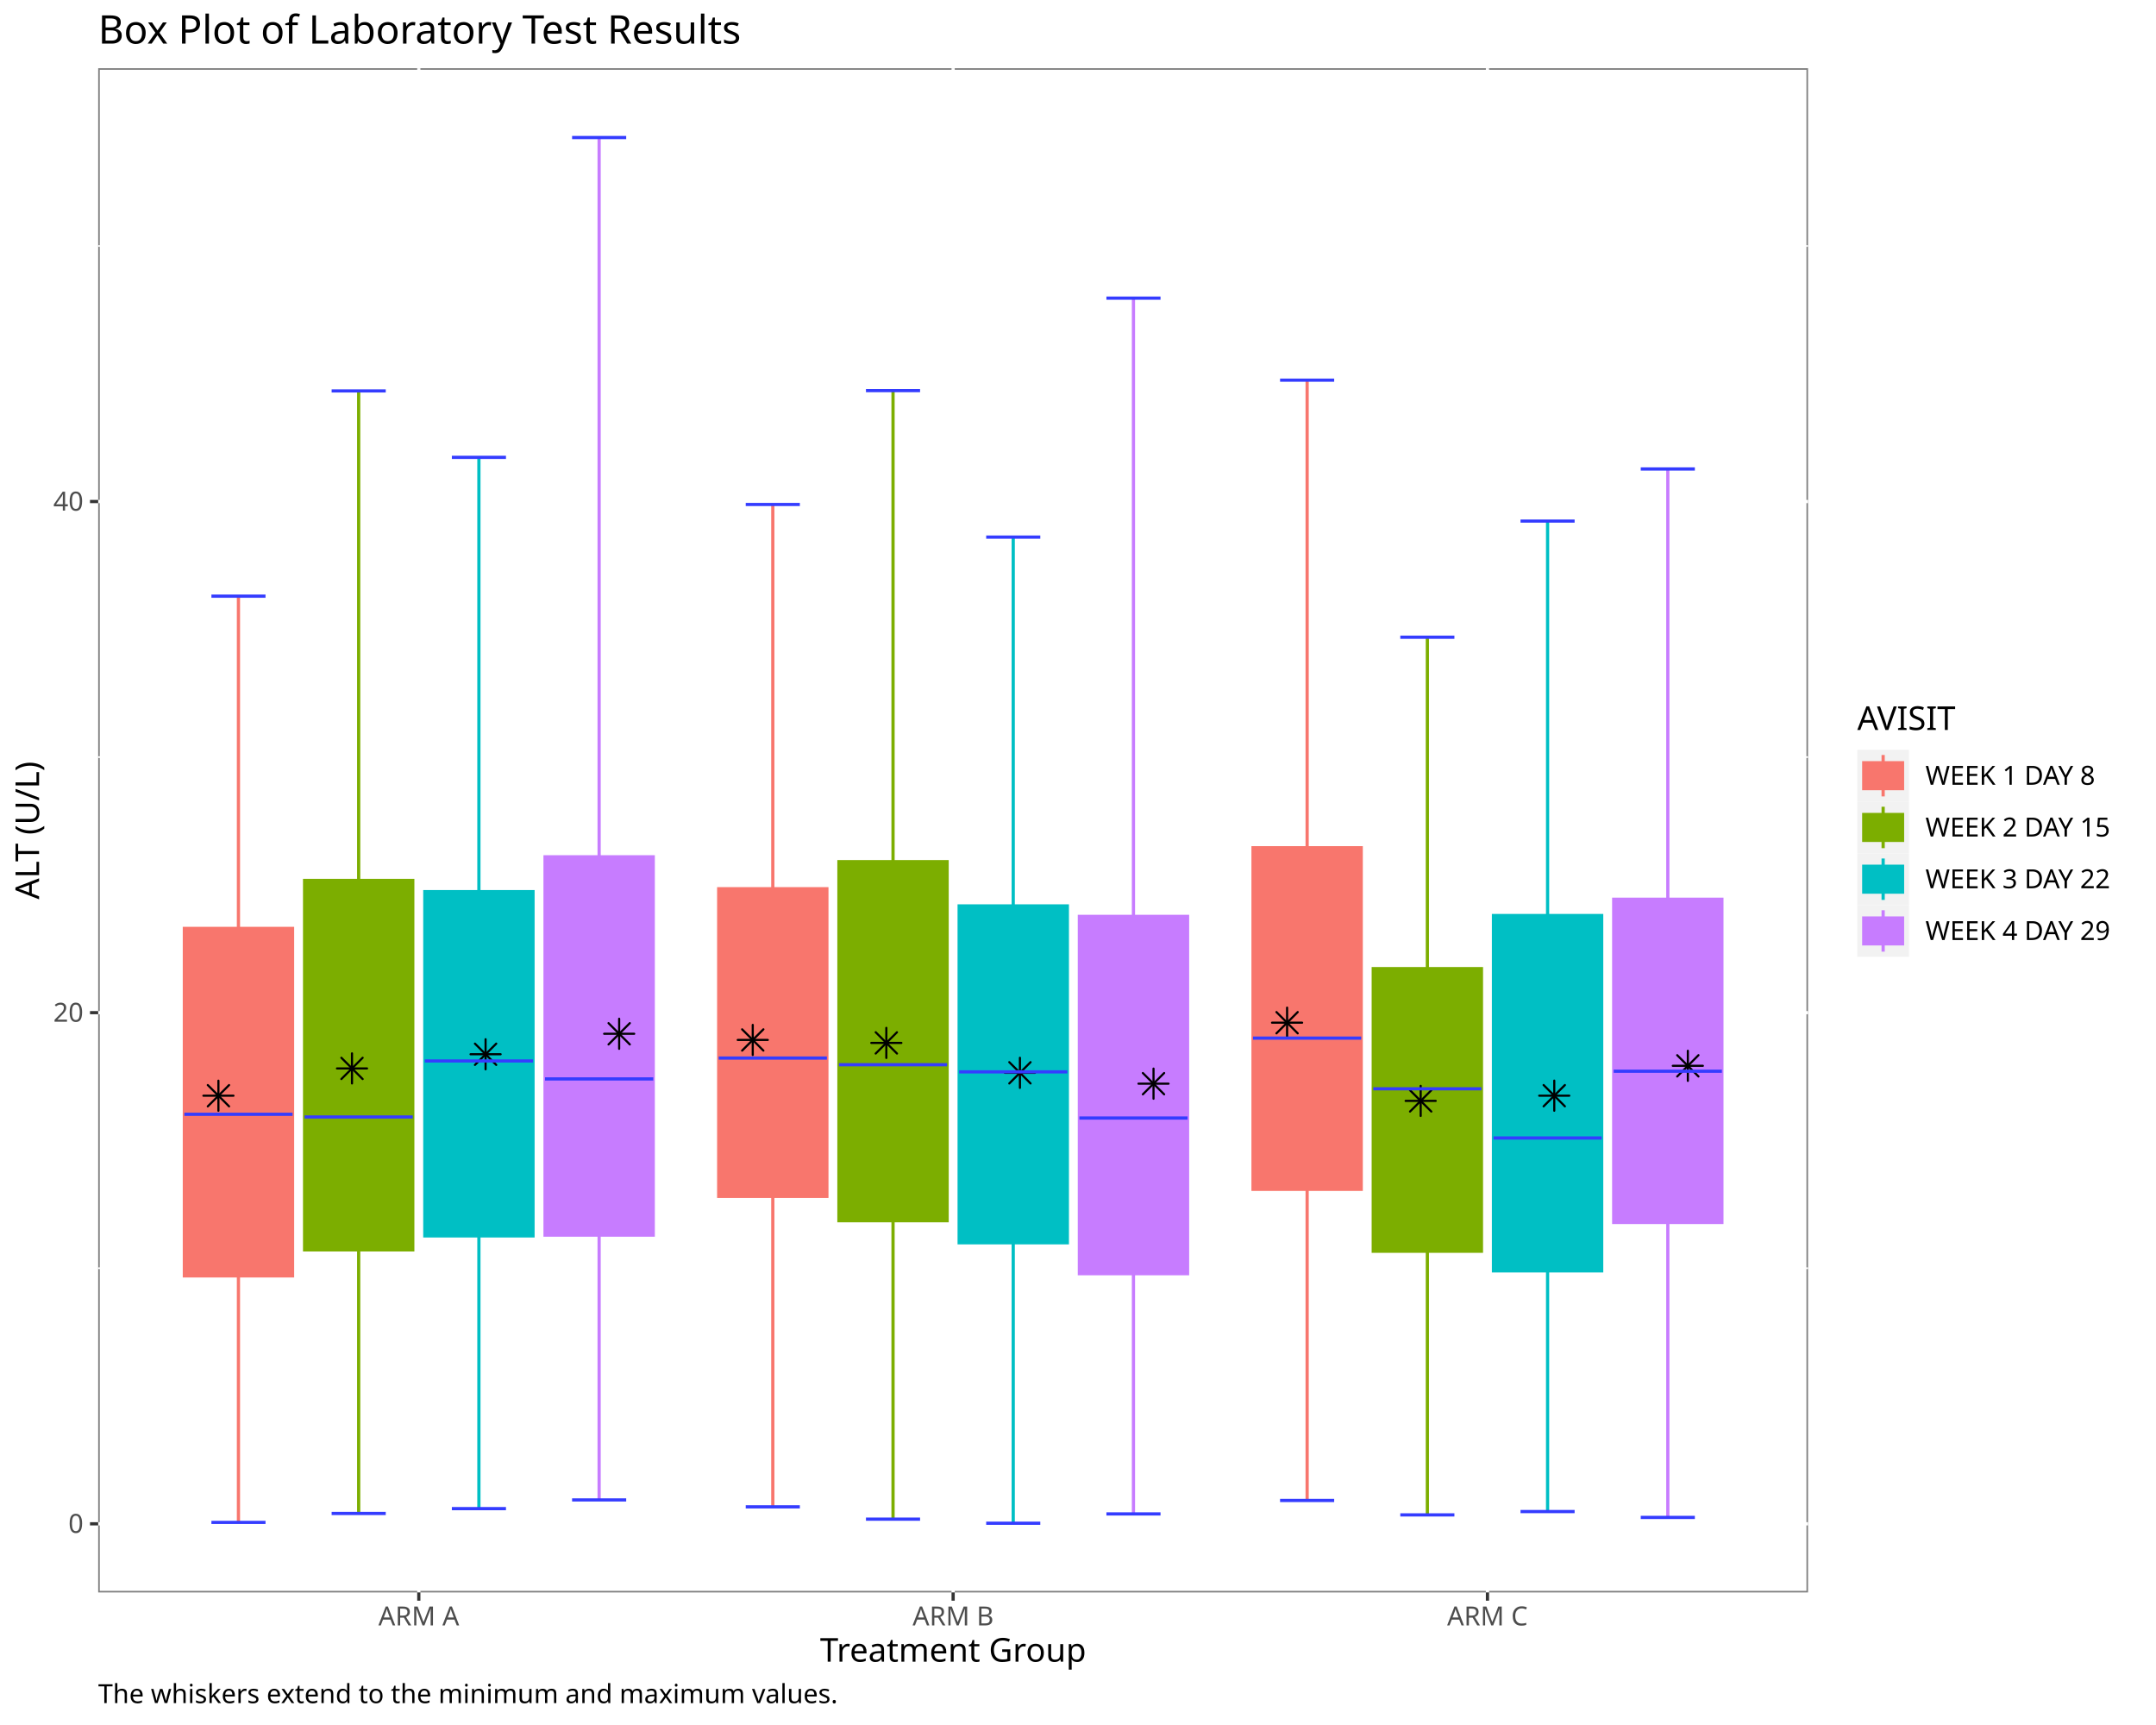
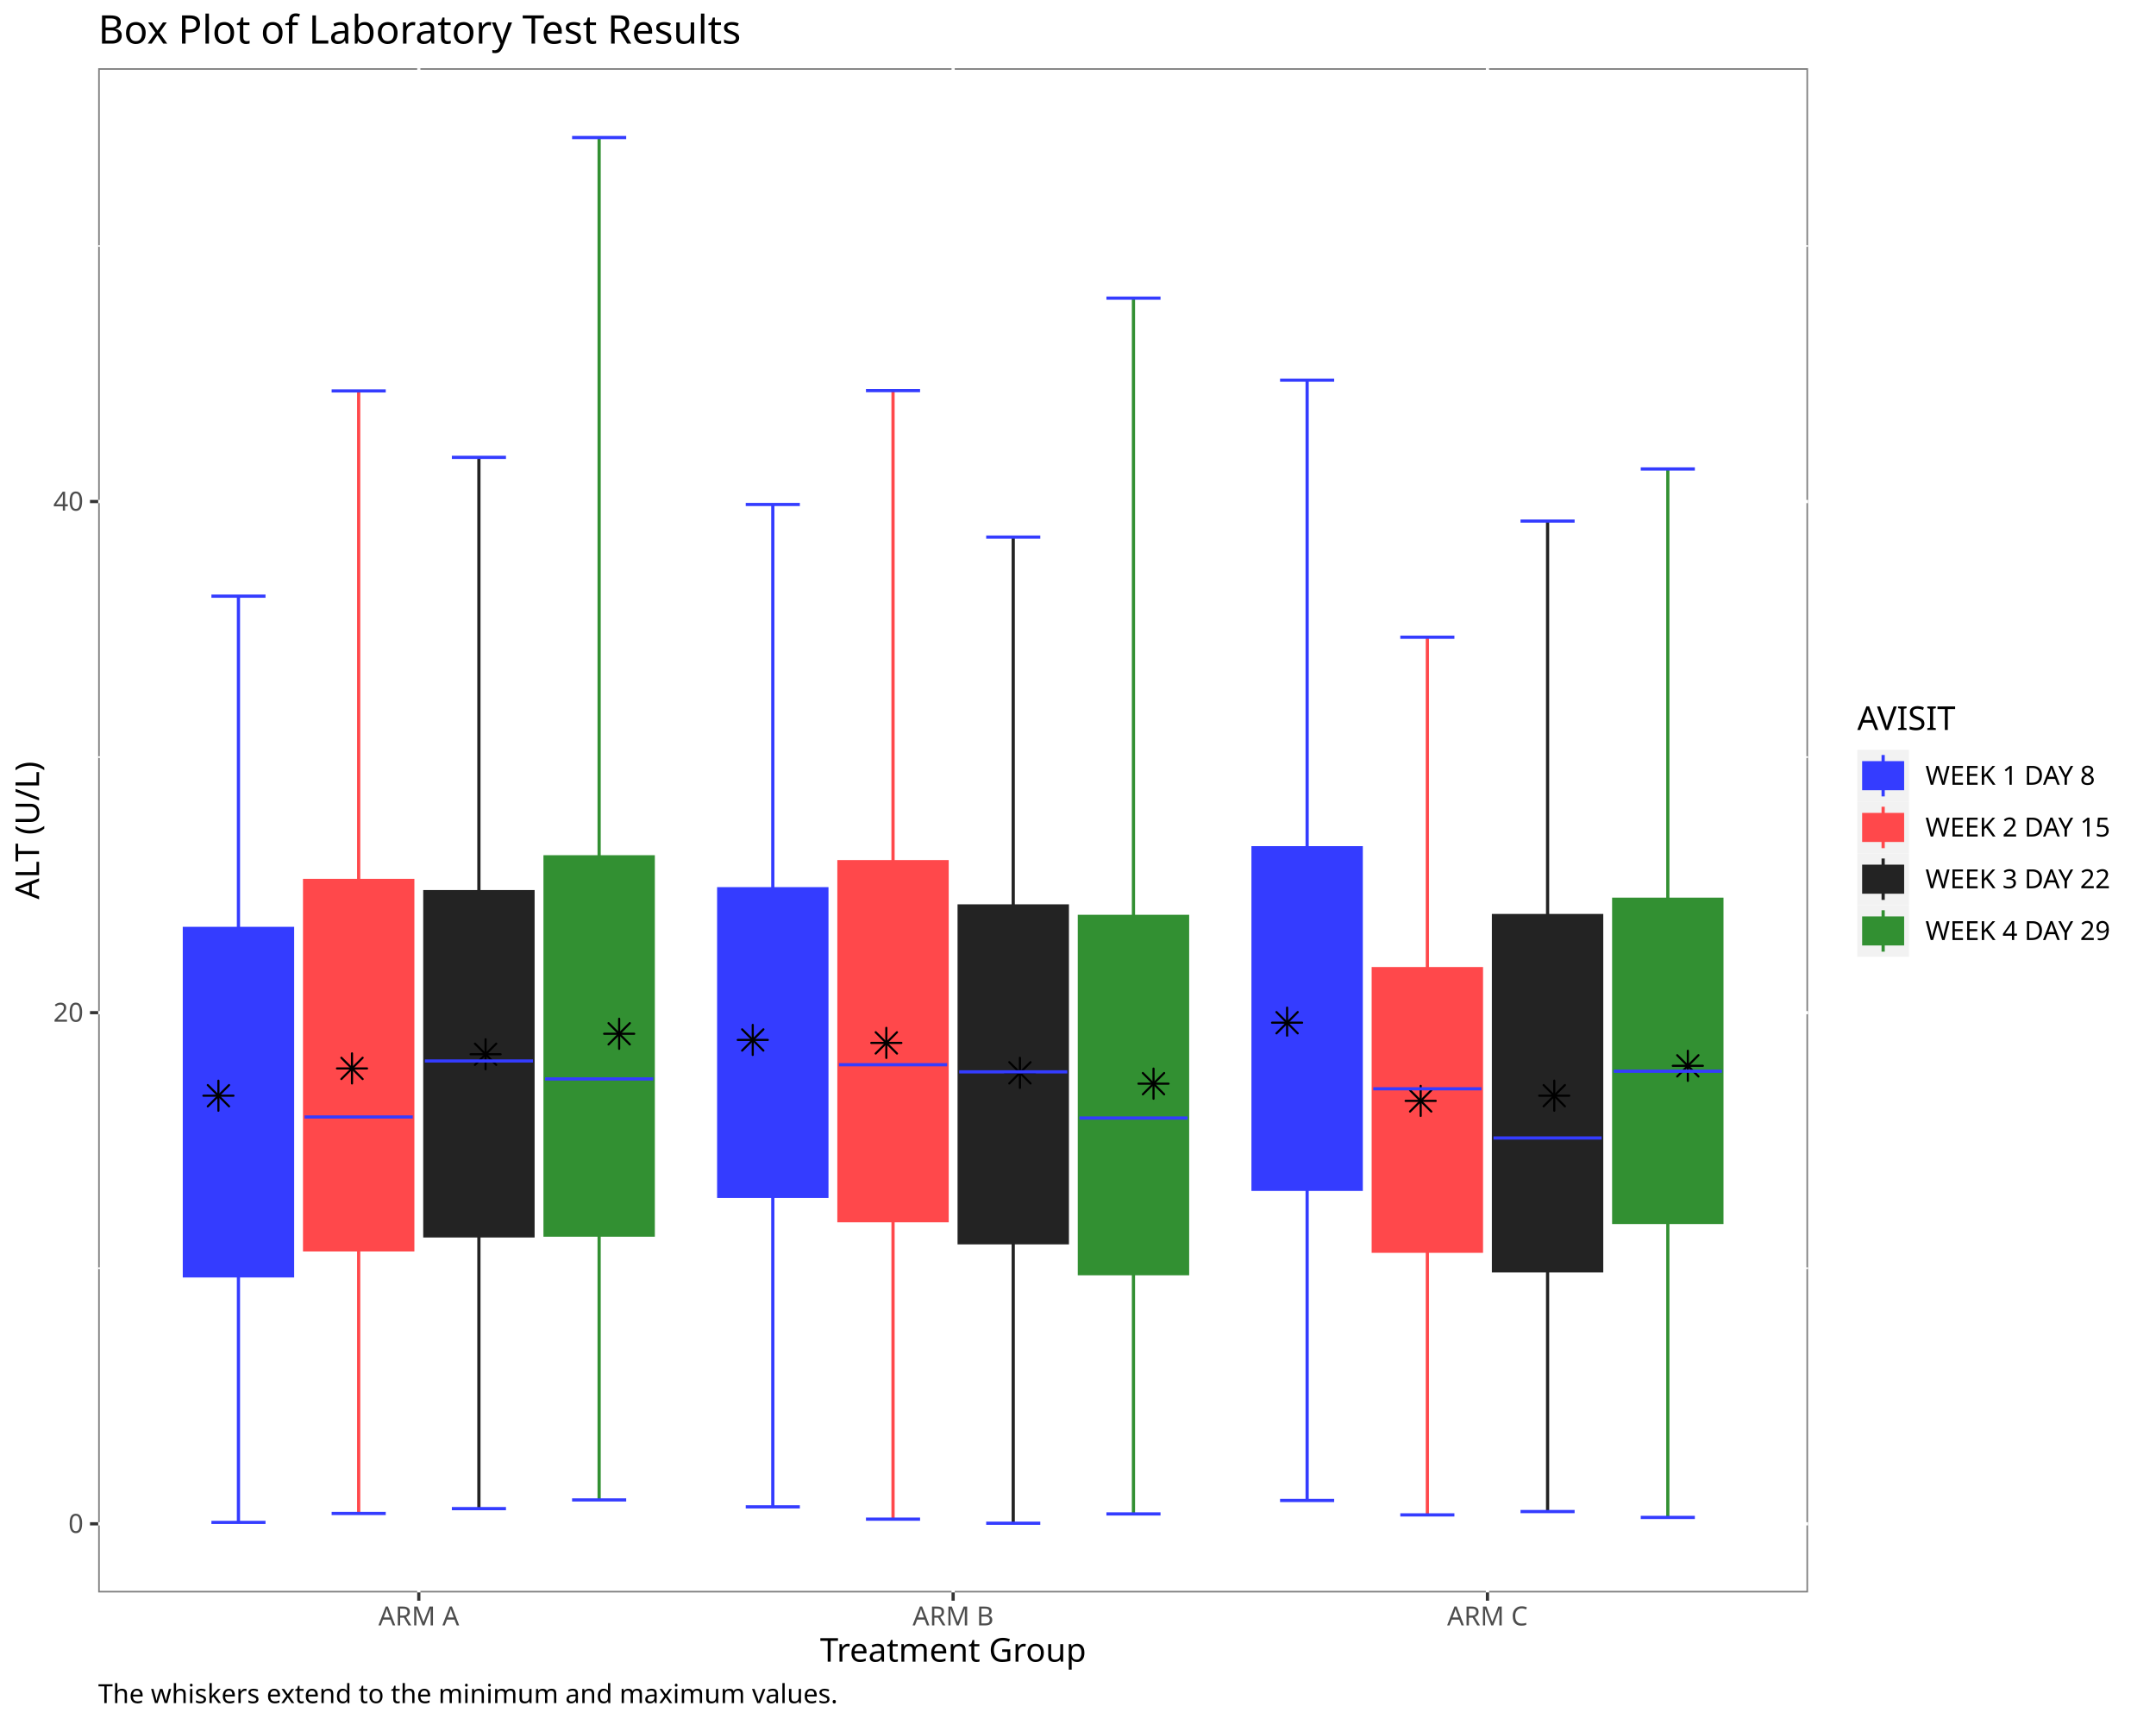
<svg xmlns="http://www.w3.org/2000/svg" class="svglite" data-engine-version="2.0" width="720.00pt" height="576.00pt" viewBox="0 0 720.00 576.00">
  <defs>
    <style type="text/css">
    .svglite line, .svglite polyline, .svglite polygon, .svglite path, .svglite rect, .svglite circle {
      fill: none;
      stroke: #000000;
      stroke-linecap: round;
      stroke-linejoin: round;
      stroke-miterlimit: 10.00;
    }
  </style>
  </defs>
  <rect width="100%" height="100%" style="stroke: none; fill: #FFFFFF;" />
  <defs>
    <clipPath id="cpMC4wMHw3MjAuMDB8MC4wMHw1NzYuMDA=">
      <rect x="0.00" y="0.00" width="720.00" height="576.00" />
    </clipPath>
  </defs>
  <g clip-path="url(#cpMC4wMHw3MjAuMDB8MC4wMHw1NzYuMDA=)">
    <rect x="0.00" y="0.00" width="720.00" height="576.00" style="stroke-width: 1.07; stroke: #FFFFFF; fill: #FFFFFF;" />
  </g>
  <defs>
    <clipPath id="cpMzIuNzl8NjAzLjgxfDIyLjc4fDUzMS43NQ==">
      <rect x="32.79" y="22.78" width="571.01" height="508.97" />
    </clipPath>
  </defs>
  <g clip-path="url(#cpMzIuNzl8NjAzLjgxfDIyLjc4fDUzMS43NQ==)">
    <rect x="32.79" y="22.78" width="571.01" height="508.97" style="stroke-width: 1.07; stroke: #7F7F7F; fill: #FFFFFF;" />
    <polyline points="32.79,423.48 603.81,423.48 " style="stroke-width: 0.53; stroke: #FFFFFF; stroke-linecap: butt;" />
    <polyline points="32.79,252.81 603.81,252.81 " style="stroke-width: 0.53; stroke: #FFFFFF; stroke-linecap: butt;" />
    <polyline points="32.79,82.13 603.81,82.13 " style="stroke-width: 0.53; stroke: #FFFFFF; stroke-linecap: butt;" />
    <polyline points="32.79,508.82 603.81,508.82 " style="stroke-width: 1.07; stroke: #FFFFFF; stroke-linecap: butt;" />
    <polyline points="32.79,338.14 603.81,338.14 " style="stroke-width: 1.07; stroke: #FFFFFF; stroke-linecap: butt;" />
    <polyline points="32.79,167.47 603.81,167.47 " style="stroke-width: 1.07; stroke: #FFFFFF; stroke-linecap: butt;" />
    <polyline points="139.86,531.75 139.86,22.78 " style="stroke-width: 1.07; stroke: #FFFFFF; stroke-linecap: butt;" />
    <polyline points="318.30,531.75 318.30,22.78 " style="stroke-width: 1.07; stroke: #FFFFFF; stroke-linecap: butt;" />
    <polyline points="496.74,531.75 496.74,22.78 " style="stroke-width: 1.07; stroke: #FFFFFF; stroke-linecap: butt;" />
-     <line x1="79.63" y1="310.01" x2="79.63" y2="199.07" style="stroke-width: 1.07; stroke: #F8766D; stroke-linecap: butt;" />
-     <line x1="79.63" y1="426.03" x2="79.63" y2="508.35" style="stroke-width: 1.07; stroke: #F8766D; stroke-linecap: butt;" />
-     <polygon points="61.57,310.01 61.57,426.03 97.70,426.03 97.70,310.01 61.57,310.01 " style="stroke-width: 1.07; stroke: #F8766D; stroke-linecap: butt; stroke-linejoin: miter; fill: #F8766D;" />
-     <line x1="61.57" y1="372.08" x2="97.70" y2="372.08" style="stroke-width: 2.13; stroke: #F8766D; stroke-linecap: butt; stroke-linejoin: miter;" />
-     <line x1="258.08" y1="296.76" x2="258.08" y2="168.45" style="stroke-width: 1.07; stroke: #F8766D; stroke-linecap: butt;" />
-     <line x1="258.08" y1="399.48" x2="258.08" y2="503.16" style="stroke-width: 1.07; stroke: #F8766D; stroke-linecap: butt;" />
-     <polygon points="240.01,296.76 240.01,399.48 276.14,399.48 276.14,296.76 240.01,296.76 " style="stroke-width: 1.07; stroke: #F8766D; stroke-linecap: butt; stroke-linejoin: miter; fill: #F8766D;" />
-     <line x1="240.01" y1="353.30" x2="276.14" y2="353.30" style="stroke-width: 2.13; stroke: #F8766D; stroke-linecap: butt; stroke-linejoin: miter;" />
-     <line x1="436.52" y1="283.07" x2="436.52" y2="126.94" style="stroke-width: 1.07; stroke: #F8766D; stroke-linecap: butt;" />
-     <line x1="436.52" y1="397.13" x2="436.52" y2="501.03" style="stroke-width: 1.07; stroke: #F8766D; stroke-linecap: butt;" />
-     <polygon points="418.45,283.07 418.45,397.13 454.58,397.13 454.58,283.07 418.45,283.07 " style="stroke-width: 1.07; stroke: #F8766D; stroke-linecap: butt; stroke-linejoin: miter; fill: #F8766D;" />
-     <line x1="418.45" y1="346.64" x2="454.58" y2="346.64" style="stroke-width: 2.13; stroke: #F8766D; stroke-linecap: butt; stroke-linejoin: miter;" />
-     <line x1="119.78" y1="293.99" x2="119.78" y2="130.53" style="stroke-width: 1.07; stroke: #7CAE00; stroke-linecap: butt;" />
-     <line x1="119.78" y1="417.35" x2="119.78" y2="505.36" style="stroke-width: 1.07; stroke: #7CAE00; stroke-linecap: butt;" />
-     <polygon points="101.72,293.99 101.72,417.35 137.85,417.35 137.85,293.99 101.72,293.99 " style="stroke-width: 1.07; stroke: #7CAE00; stroke-linecap: butt; stroke-linejoin: miter; fill: #7CAE00;" />
-     <line x1="101.72" y1="372.97" x2="137.85" y2="372.97" style="stroke-width: 2.13; stroke: #7CAE00; stroke-linecap: butt; stroke-linejoin: miter;" />
-     <line x1="298.23" y1="287.72" x2="298.23" y2="130.42" style="stroke-width: 1.07; stroke: #7CAE00; stroke-linecap: butt;" />
-     <line x1="298.23" y1="407.61" x2="298.23" y2="507.26" style="stroke-width: 1.07; stroke: #7CAE00; stroke-linecap: butt;" />
-     <polygon points="280.16,287.72 280.16,407.61 316.29,407.61 316.29,287.72 280.16,287.72 " style="stroke-width: 1.07; stroke: #7CAE00; stroke-linecap: butt; stroke-linejoin: miter; fill: #7CAE00;" />
-     <line x1="280.16" y1="355.52" x2="316.29" y2="355.52" style="stroke-width: 2.13; stroke: #7CAE00; stroke-linecap: butt; stroke-linejoin: miter;" />
-     <line x1="476.67" y1="323.44" x2="476.67" y2="212.77" style="stroke-width: 1.07; stroke: #7CAE00; stroke-linecap: butt;" />
-     <line x1="476.67" y1="417.80" x2="476.67" y2="505.85" style="stroke-width: 1.07; stroke: #7CAE00; stroke-linecap: butt;" />
-     <polygon points="458.60,323.44 458.60,417.80 494.73,417.80 494.73,323.44 458.60,323.44 " style="stroke-width: 1.07; stroke: #7CAE00; stroke-linecap: butt; stroke-linejoin: miter; fill: #7CAE00;" />
-     <line x1="458.60" y1="363.56" x2="494.73" y2="363.56" style="stroke-width: 2.13; stroke: #7CAE00; stroke-linecap: butt; stroke-linejoin: miter;" />
-     <line x1="159.93" y1="297.73" x2="159.93" y2="152.71" style="stroke-width: 1.07; stroke: #00BFC4; stroke-linecap: butt;" />
-     <line x1="159.93" y1="412.68" x2="159.93" y2="503.75" style="stroke-width: 1.07; stroke: #00BFC4; stroke-linecap: butt;" />
-     <polygon points="141.87,297.73 141.87,412.68 178.00,412.68 178.00,297.73 141.87,297.73 " style="stroke-width: 1.07; stroke: #00BFC4; stroke-linecap: butt; stroke-linejoin: miter; fill: #00BFC4;" />
-     <line x1="141.87" y1="354.27" x2="178.00" y2="354.27" style="stroke-width: 2.13; stroke: #00BFC4; stroke-linecap: butt; stroke-linejoin: miter;" />
-     <line x1="338.37" y1="302.50" x2="338.37" y2="179.35" style="stroke-width: 1.07; stroke: #00BFC4; stroke-linecap: butt;" />
-     <line x1="338.37" y1="414.98" x2="338.37" y2="508.62" style="stroke-width: 1.07; stroke: #00BFC4; stroke-linecap: butt;" />
-     <polygon points="320.31,302.50 320.31,414.98 356.44,414.98 356.44,302.50 320.31,302.50 " style="stroke-width: 1.07; stroke: #00BFC4; stroke-linecap: butt; stroke-linejoin: miter; fill: #00BFC4;" />
-     <line x1="320.31" y1="357.91" x2="356.44" y2="357.91" style="stroke-width: 2.13; stroke: #00BFC4; stroke-linecap: butt; stroke-linejoin: miter;" />
-     <line x1="516.82" y1="305.71" x2="516.82" y2="174.00" style="stroke-width: 1.07; stroke: #00BFC4; stroke-linecap: butt;" />
-     <line x1="516.82" y1="424.36" x2="516.82" y2="504.73" style="stroke-width: 1.07; stroke: #00BFC4; stroke-linecap: butt;" />
-     <polygon points="498.75,305.71 498.75,424.36 534.88,424.36 534.88,305.71 498.75,305.71 " style="stroke-width: 1.07; stroke: #00BFC4; stroke-linecap: butt; stroke-linejoin: miter; fill: #00BFC4;" />
-     <line x1="498.75" y1="379.99" x2="534.88" y2="379.99" style="stroke-width: 2.13; stroke: #00BFC4; stroke-linecap: butt; stroke-linejoin: miter;" />
-     <line x1="200.08" y1="286.10" x2="200.08" y2="45.92" style="stroke-width: 1.07; stroke: #C77CFF; stroke-linecap: butt;" />
-     <line x1="200.08" y1="412.42" x2="200.08" y2="500.84" style="stroke-width: 1.07; stroke: #C77CFF; stroke-linecap: butt;" />
-     <polygon points="182.02,286.10 182.02,412.42 218.15,412.42 218.15,286.10 182.02,286.10 " style="stroke-width: 1.07; stroke: #C77CFF; stroke-linecap: butt; stroke-linejoin: miter; fill: #C77CFF;" />
-     <line x1="182.02" y1="360.27" x2="218.15" y2="360.27" style="stroke-width: 2.13; stroke: #C77CFF; stroke-linecap: butt; stroke-linejoin: miter;" />
-     <line x1="378.52" y1="305.99" x2="378.52" y2="99.55" style="stroke-width: 1.07; stroke: #C77CFF; stroke-linecap: butt;" />
-     <line x1="378.52" y1="425.30" x2="378.52" y2="505.52" style="stroke-width: 1.07; stroke: #C77CFF; stroke-linecap: butt;" />
-     <polygon points="360.46,305.99 360.46,425.30 396.59,425.30 396.59,305.99 360.46,305.99 " style="stroke-width: 1.07; stroke: #C77CFF; stroke-linecap: butt; stroke-linejoin: miter; fill: #C77CFF;" />
-     <line x1="360.46" y1="373.33" x2="396.59" y2="373.33" style="stroke-width: 2.13; stroke: #C77CFF; stroke-linecap: butt; stroke-linejoin: miter;" />
-     <line x1="556.97" y1="300.27" x2="556.97" y2="156.60" style="stroke-width: 1.07; stroke: #C77CFF; stroke-linecap: butt;" />
-     <line x1="556.97" y1="408.19" x2="556.97" y2="506.69" style="stroke-width: 1.07; stroke: #C77CFF; stroke-linecap: butt;" />
-     <polygon points="538.90,300.27 538.90,408.19 575.03,408.19 575.03,300.27 538.90,300.27 " style="stroke-width: 1.07; stroke: #C77CFF; stroke-linecap: butt; stroke-linejoin: miter; fill: #C77CFF;" />
-     <line x1="538.90" y1="357.69" x2="575.03" y2="357.69" style="stroke-width: 2.13; stroke: #C77CFF; stroke-linecap: butt; stroke-linejoin: miter;" />
+     <line x1="79.63" y1="310.01" x2="79.63" y2="199.07" style="stroke-width: 1.07; stroke: #343CFF; stroke-linecap: butt;" />
+     <line x1="79.63" y1="426.03" x2="79.63" y2="508.35" style="stroke-width: 1.07; stroke: #343CFF; stroke-linecap: butt;" />
+     <polygon points="61.57,310.01 61.57,426.03 97.70,426.03 97.70,310.01 61.57,310.01 " style="stroke-width: 1.07; stroke: #343CFF; stroke-linecap: butt; stroke-linejoin: miter; fill: #343CFF;" />
+     <line x1="61.57" y1="372.08" x2="97.70" y2="372.08" style="stroke-width: 2.13; stroke: #343CFF; stroke-linecap: butt; stroke-linejoin: miter;" />
+     <line x1="258.08" y1="296.76" x2="258.08" y2="168.45" style="stroke-width: 1.07; stroke: #343CFF; stroke-linecap: butt;" />
+     <line x1="258.08" y1="399.48" x2="258.08" y2="503.16" style="stroke-width: 1.07; stroke: #343CFF; stroke-linecap: butt;" />
+     <polygon points="240.01,296.76 240.01,399.48 276.14,399.48 276.14,296.76 240.01,296.76 " style="stroke-width: 1.07; stroke: #343CFF; stroke-linecap: butt; stroke-linejoin: miter; fill: #343CFF;" />
+     <line x1="240.01" y1="353.30" x2="276.14" y2="353.30" style="stroke-width: 2.13; stroke: #343CFF; stroke-linecap: butt; stroke-linejoin: miter;" />
+     <line x1="436.52" y1="283.07" x2="436.52" y2="126.94" style="stroke-width: 1.07; stroke: #343CFF; stroke-linecap: butt;" />
+     <line x1="436.52" y1="397.13" x2="436.52" y2="501.03" style="stroke-width: 1.07; stroke: #343CFF; stroke-linecap: butt;" />
+     <polygon points="418.45,283.07 418.45,397.13 454.58,397.13 454.58,283.07 418.45,283.07 " style="stroke-width: 1.07; stroke: #343CFF; stroke-linecap: butt; stroke-linejoin: miter; fill: #343CFF;" />
+     <line x1="418.45" y1="346.64" x2="454.58" y2="346.64" style="stroke-width: 2.13; stroke: #343CFF; stroke-linecap: butt; stroke-linejoin: miter;" />
+     <line x1="119.78" y1="293.99" x2="119.78" y2="130.53" style="stroke-width: 1.07; stroke: #FF484B; stroke-linecap: butt;" />
+     <line x1="119.78" y1="417.35" x2="119.78" y2="505.36" style="stroke-width: 1.07; stroke: #FF484B; stroke-linecap: butt;" />
+     <polygon points="101.72,293.99 101.72,417.35 137.85,417.35 137.85,293.99 101.72,293.99 " style="stroke-width: 1.07; stroke: #FF484B; stroke-linecap: butt; stroke-linejoin: miter; fill: #FF484B;" />
+     <line x1="101.72" y1="372.97" x2="137.85" y2="372.97" style="stroke-width: 2.13; stroke: #FF484B; stroke-linecap: butt; stroke-linejoin: miter;" />
+     <line x1="298.23" y1="287.72" x2="298.23" y2="130.42" style="stroke-width: 1.07; stroke: #FF484B; stroke-linecap: butt;" />
+     <line x1="298.23" y1="407.61" x2="298.23" y2="507.26" style="stroke-width: 1.07; stroke: #FF484B; stroke-linecap: butt;" />
+     <polygon points="280.16,287.72 280.16,407.61 316.29,407.61 316.29,287.72 280.16,287.72 " style="stroke-width: 1.07; stroke: #FF484B; stroke-linecap: butt; stroke-linejoin: miter; fill: #FF484B;" />
+     <line x1="280.16" y1="355.52" x2="316.29" y2="355.52" style="stroke-width: 2.13; stroke: #FF484B; stroke-linecap: butt; stroke-linejoin: miter;" />
+     <line x1="476.67" y1="323.44" x2="476.67" y2="212.77" style="stroke-width: 1.07; stroke: #FF484B; stroke-linecap: butt;" />
+     <line x1="476.67" y1="417.80" x2="476.67" y2="505.85" style="stroke-width: 1.07; stroke: #FF484B; stroke-linecap: butt;" />
+     <polygon points="458.60,323.44 458.60,417.80 494.73,417.80 494.73,323.44 458.60,323.44 " style="stroke-width: 1.07; stroke: #FF484B; stroke-linecap: butt; stroke-linejoin: miter; fill: #FF484B;" />
+     <line x1="458.60" y1="363.56" x2="494.73" y2="363.56" style="stroke-width: 2.13; stroke: #FF484B; stroke-linecap: butt; stroke-linejoin: miter;" />
+     <line x1="159.93" y1="297.73" x2="159.93" y2="152.71" style="stroke-width: 1.07; stroke: #232323; stroke-linecap: butt;" />
+     <line x1="159.93" y1="412.68" x2="159.93" y2="503.75" style="stroke-width: 1.07; stroke: #232323; stroke-linecap: butt;" />
+     <polygon points="141.87,297.73 141.87,412.68 178.00,412.68 178.00,297.73 141.87,297.73 " style="stroke-width: 1.07; stroke: #232323; stroke-linecap: butt; stroke-linejoin: miter; fill: #232323;" />
+     <line x1="141.87" y1="354.27" x2="178.00" y2="354.27" style="stroke-width: 2.13; stroke: #232323; stroke-linecap: butt; stroke-linejoin: miter;" />
+     <line x1="338.37" y1="302.50" x2="338.37" y2="179.35" style="stroke-width: 1.07; stroke: #232323; stroke-linecap: butt;" />
+     <line x1="338.37" y1="414.98" x2="338.37" y2="508.62" style="stroke-width: 1.07; stroke: #232323; stroke-linecap: butt;" />
+     <polygon points="320.31,302.50 320.31,414.98 356.44,414.98 356.44,302.50 320.31,302.50 " style="stroke-width: 1.07; stroke: #232323; stroke-linecap: butt; stroke-linejoin: miter; fill: #232323;" />
+     <line x1="320.31" y1="357.91" x2="356.44" y2="357.91" style="stroke-width: 2.13; stroke: #232323; stroke-linecap: butt; stroke-linejoin: miter;" />
+     <line x1="516.82" y1="305.71" x2="516.82" y2="174.00" style="stroke-width: 1.07; stroke: #232323; stroke-linecap: butt;" />
+     <line x1="516.82" y1="424.36" x2="516.82" y2="504.73" style="stroke-width: 1.07; stroke: #232323; stroke-linecap: butt;" />
+     <polygon points="498.75,305.71 498.75,424.36 534.88,424.36 534.88,305.71 498.75,305.71 " style="stroke-width: 1.07; stroke: #232323; stroke-linecap: butt; stroke-linejoin: miter; fill: #232323;" />
+     <line x1="498.75" y1="379.99" x2="534.88" y2="379.99" style="stroke-width: 2.13; stroke: #232323; stroke-linecap: butt; stroke-linejoin: miter;" />
+     <line x1="200.08" y1="286.10" x2="200.08" y2="45.92" style="stroke-width: 1.07; stroke: #329032; stroke-linecap: butt;" />
+     <line x1="200.08" y1="412.42" x2="200.08" y2="500.84" style="stroke-width: 1.07; stroke: #329032; stroke-linecap: butt;" />
+     <polygon points="182.02,286.10 182.02,412.42 218.15,412.42 218.15,286.10 182.02,286.10 " style="stroke-width: 1.07; stroke: #329032; stroke-linecap: butt; stroke-linejoin: miter; fill: #329032;" />
+     <line x1="182.02" y1="360.27" x2="218.15" y2="360.27" style="stroke-width: 2.13; stroke: #329032; stroke-linecap: butt; stroke-linejoin: miter;" />
+     <line x1="378.52" y1="305.99" x2="378.52" y2="99.55" style="stroke-width: 1.07; stroke: #329032; stroke-linecap: butt;" />
+     <line x1="378.52" y1="425.30" x2="378.52" y2="505.52" style="stroke-width: 1.07; stroke: #329032; stroke-linecap: butt;" />
+     <polygon points="360.46,305.99 360.46,425.30 396.59,425.30 396.59,305.99 360.46,305.99 " style="stroke-width: 1.07; stroke: #329032; stroke-linecap: butt; stroke-linejoin: miter; fill: #329032;" />
+     <line x1="360.46" y1="373.33" x2="396.59" y2="373.33" style="stroke-width: 2.13; stroke: #329032; stroke-linecap: butt; stroke-linejoin: miter;" />
+     <line x1="556.97" y1="300.27" x2="556.97" y2="156.60" style="stroke-width: 1.07; stroke: #329032; stroke-linecap: butt;" />
+     <line x1="556.97" y1="408.19" x2="556.97" y2="506.69" style="stroke-width: 1.07; stroke: #329032; stroke-linecap: butt;" />
+     <polygon points="538.90,300.27 538.90,408.19 575.03,408.19 575.03,300.27 538.90,300.27 " style="stroke-width: 1.07; stroke: #329032; stroke-linecap: butt; stroke-linejoin: miter; fill: #329032;" />
+     <line x1="538.90" y1="357.69" x2="575.03" y2="357.69" style="stroke-width: 2.13; stroke: #329032; stroke-linecap: butt; stroke-linejoin: miter;" />
    <line x1="69.39" y1="369.43" x2="76.50" y2="362.32" style="stroke-width: 0.71;" />
    <line x1="69.39" y1="362.32" x2="76.50" y2="369.43" style="stroke-width: 0.71;" />
    <line x1="67.92" y1="365.87" x2="77.97" y2="365.87" style="stroke-width: 0.71;" />
    <line x1="72.94" y1="370.90" x2="72.94" y2="360.85" style="stroke-width: 0.71;" />
    <line x1="114.00" y1="360.31" x2="121.11" y2="353.20" style="stroke-width: 0.71;" />
    <line x1="114.00" y1="353.20" x2="121.11" y2="360.31" style="stroke-width: 0.71;" />
    <line x1="112.53" y1="356.76" x2="122.58" y2="356.76" style="stroke-width: 0.71;" />
    <line x1="117.55" y1="361.78" x2="117.55" y2="351.73" style="stroke-width: 0.71;" />
    <line x1="158.61" y1="355.59" x2="165.72" y2="348.48" style="stroke-width: 0.71;" />
    <line x1="158.61" y1="348.48" x2="165.72" y2="355.59" style="stroke-width: 0.71;" />
    <line x1="157.14" y1="352.03" x2="167.19" y2="352.03" style="stroke-width: 0.71;" />
    <line x1="162.16" y1="357.06" x2="162.16" y2="347.01" style="stroke-width: 0.71;" />
    <line x1="203.22" y1="348.75" x2="210.33" y2="341.64" style="stroke-width: 0.71;" />
    <line x1="203.22" y1="341.64" x2="210.33" y2="348.75" style="stroke-width: 0.71;" />
    <line x1="201.75" y1="345.19" x2="211.80" y2="345.19" style="stroke-width: 0.71;" />
    <line x1="206.77" y1="350.22" x2="206.77" y2="340.17" style="stroke-width: 0.71;" />
    <line x1="247.83" y1="350.81" x2="254.94" y2="343.70" style="stroke-width: 0.71;" />
    <line x1="247.83" y1="343.70" x2="254.94" y2="350.81" style="stroke-width: 0.71;" />
    <line x1="246.36" y1="347.25" x2="256.41" y2="347.25" style="stroke-width: 0.71;" />
    <line x1="251.38" y1="352.28" x2="251.38" y2="342.22" style="stroke-width: 0.71;" />
    <line x1="292.44" y1="351.79" x2="299.55" y2="344.68" style="stroke-width: 0.71;" />
    <line x1="292.44" y1="344.68" x2="299.55" y2="351.79" style="stroke-width: 0.71;" />
    <line x1="290.97" y1="348.24" x2="301.02" y2="348.24" style="stroke-width: 0.71;" />
    <line x1="295.99" y1="353.27" x2="295.99" y2="343.21" style="stroke-width: 0.71;" />
    <line x1="337.05" y1="361.78" x2="344.16" y2="354.67" style="stroke-width: 0.71;" />
    <line x1="337.05" y1="354.67" x2="344.16" y2="361.78" style="stroke-width: 0.71;" />
    <line x1="335.58" y1="358.22" x2="345.63" y2="358.22" style="stroke-width: 0.71;" />
    <line x1="340.61" y1="363.25" x2="340.61" y2="353.20" style="stroke-width: 0.71;" />
    <line x1="381.66" y1="365.41" x2="388.77" y2="358.30" style="stroke-width: 0.71;" />
    <line x1="381.66" y1="358.30" x2="388.77" y2="365.41" style="stroke-width: 0.71;" />
    <line x1="380.19" y1="361.85" x2="390.24" y2="361.85" style="stroke-width: 0.71;" />
    <line x1="385.22" y1="366.88" x2="385.22" y2="356.82" style="stroke-width: 0.71;" />
    <line x1="426.27" y1="345.05" x2="433.38" y2="337.94" style="stroke-width: 0.71;" />
    <line x1="426.27" y1="337.94" x2="433.38" y2="345.05" style="stroke-width: 0.71;" />
    <line x1="424.80" y1="341.49" x2="434.85" y2="341.49" style="stroke-width: 0.71;" />
    <line x1="429.83" y1="346.52" x2="429.83" y2="336.46" style="stroke-width: 0.71;" />
    <line x1="470.88" y1="371.16" x2="477.99" y2="364.05" style="stroke-width: 0.71;" />
    <line x1="470.88" y1="364.05" x2="477.99" y2="371.16" style="stroke-width: 0.71;" />
    <line x1="469.41" y1="367.60" x2="479.46" y2="367.60" style="stroke-width: 0.71;" />
    <line x1="474.44" y1="372.63" x2="474.44" y2="362.58" style="stroke-width: 0.71;" />
    <line x1="515.49" y1="369.42" x2="522.60" y2="362.31" style="stroke-width: 0.71;" />
    <line x1="515.49" y1="362.31" x2="522.60" y2="369.42" style="stroke-width: 0.71;" />
    <line x1="514.02" y1="365.86" x2="524.07" y2="365.86" style="stroke-width: 0.71;" />
    <line x1="519.05" y1="370.89" x2="519.05" y2="360.83" style="stroke-width: 0.71;" />
    <line x1="560.10" y1="359.45" x2="567.21" y2="352.34" style="stroke-width: 0.71;" />
    <line x1="560.10" y1="352.34" x2="567.21" y2="359.45" style="stroke-width: 0.71;" />
    <line x1="558.63" y1="355.89" x2="568.68" y2="355.89" style="stroke-width: 0.71;" />
    <line x1="563.66" y1="360.92" x2="563.66" y2="350.86" style="stroke-width: 0.71;" />
    <line x1="70.60" y1="199.07" x2="88.67" y2="199.07" style="stroke-width: 1.07; stroke: #343CFF; stroke-linecap: butt;" />
    <line x1="110.75" y1="130.53" x2="128.82" y2="130.53" style="stroke-width: 1.07; stroke: #343CFF; stroke-linecap: butt;" />
    <line x1="150.90" y1="152.71" x2="168.97" y2="152.71" style="stroke-width: 1.07; stroke: #343CFF; stroke-linecap: butt;" />
    <line x1="191.05" y1="45.92" x2="209.12" y2="45.92" style="stroke-width: 1.07; stroke: #343CFF; stroke-linecap: butt;" />
    <line x1="249.04" y1="168.45" x2="267.11" y2="168.45" style="stroke-width: 1.07; stroke: #343CFF; stroke-linecap: butt;" />
    <line x1="289.19" y1="130.42" x2="307.26" y2="130.42" style="stroke-width: 1.07; stroke: #343CFF; stroke-linecap: butt;" />
    <line x1="329.34" y1="179.35" x2="347.41" y2="179.35" style="stroke-width: 1.07; stroke: #343CFF; stroke-linecap: butt;" />
    <line x1="369.49" y1="99.55" x2="387.56" y2="99.55" style="stroke-width: 1.07; stroke: #343CFF; stroke-linecap: butt;" />
    <line x1="427.48" y1="126.94" x2="445.55" y2="126.94" style="stroke-width: 1.07; stroke: #343CFF; stroke-linecap: butt;" />
    <line x1="467.63" y1="212.77" x2="485.70" y2="212.77" style="stroke-width: 1.07; stroke: #343CFF; stroke-linecap: butt;" />
    <line x1="507.78" y1="174.00" x2="525.85" y2="174.00" style="stroke-width: 1.07; stroke: #343CFF; stroke-linecap: butt;" />
    <line x1="547.93" y1="156.60" x2="566.00" y2="156.60" style="stroke-width: 1.07; stroke: #343CFF; stroke-linecap: butt;" />
    <line x1="70.60" y1="508.35" x2="88.67" y2="508.35" style="stroke-width: 1.07; stroke: #343CFF; stroke-linecap: butt;" />
    <line x1="110.75" y1="505.36" x2="128.82" y2="505.36" style="stroke-width: 1.07; stroke: #343CFF; stroke-linecap: butt;" />
    <line x1="150.90" y1="503.75" x2="168.97" y2="503.75" style="stroke-width: 1.07; stroke: #343CFF; stroke-linecap: butt;" />
    <line x1="191.05" y1="500.84" x2="209.12" y2="500.84" style="stroke-width: 1.07; stroke: #343CFF; stroke-linecap: butt;" />
    <line x1="249.04" y1="503.16" x2="267.11" y2="503.16" style="stroke-width: 1.07; stroke: #343CFF; stroke-linecap: butt;" />
    <line x1="289.19" y1="507.26" x2="307.26" y2="507.26" style="stroke-width: 1.07; stroke: #343CFF; stroke-linecap: butt;" />
    <line x1="329.34" y1="508.62" x2="347.41" y2="508.62" style="stroke-width: 1.07; stroke: #343CFF; stroke-linecap: butt;" />
    <line x1="369.49" y1="505.52" x2="387.56" y2="505.52" style="stroke-width: 1.07; stroke: #343CFF; stroke-linecap: butt;" />
    <line x1="427.48" y1="501.03" x2="445.55" y2="501.03" style="stroke-width: 1.07; stroke: #343CFF; stroke-linecap: butt;" />
    <line x1="467.63" y1="505.85" x2="485.70" y2="505.85" style="stroke-width: 1.07; stroke: #343CFF; stroke-linecap: butt;" />
    <line x1="507.78" y1="504.73" x2="525.85" y2="504.73" style="stroke-width: 1.07; stroke: #343CFF; stroke-linecap: butt;" />
    <line x1="547.93" y1="506.69" x2="566.00" y2="506.69" style="stroke-width: 1.07; stroke: #343CFF; stroke-linecap: butt;" />
    <line x1="61.57" y1="372.08" x2="97.70" y2="372.08" style="stroke-width: 1.07; stroke: #343CFF; stroke-linecap: butt;" />
    <line x1="101.72" y1="372.97" x2="137.85" y2="372.97" style="stroke-width: 1.07; stroke: #343CFF; stroke-linecap: butt;" />
    <line x1="141.87" y1="354.27" x2="178.00" y2="354.27" style="stroke-width: 1.07; stroke: #343CFF; stroke-linecap: butt;" />
    <line x1="182.02" y1="360.27" x2="218.15" y2="360.27" style="stroke-width: 1.07; stroke: #343CFF; stroke-linecap: butt;" />
    <line x1="240.01" y1="353.30" x2="276.14" y2="353.30" style="stroke-width: 1.07; stroke: #343CFF; stroke-linecap: butt;" />
    <line x1="280.16" y1="355.52" x2="316.29" y2="355.52" style="stroke-width: 1.07; stroke: #343CFF; stroke-linecap: butt;" />
    <line x1="320.31" y1="357.91" x2="356.44" y2="357.91" style="stroke-width: 1.07; stroke: #343CFF; stroke-linecap: butt;" />
    <line x1="360.46" y1="373.33" x2="396.59" y2="373.33" style="stroke-width: 1.07; stroke: #343CFF; stroke-linecap: butt;" />
    <line x1="418.45" y1="346.64" x2="454.58" y2="346.64" style="stroke-width: 1.07; stroke: #343CFF; stroke-linecap: butt;" />
    <line x1="458.60" y1="363.56" x2="494.73" y2="363.56" style="stroke-width: 1.07; stroke: #343CFF; stroke-linecap: butt;" />
    <line x1="498.75" y1="379.99" x2="534.88" y2="379.99" style="stroke-width: 1.07; stroke: #343CFF; stroke-linecap: butt;" />
    <line x1="538.90" y1="357.69" x2="575.03" y2="357.69" style="stroke-width: 1.07; stroke: #343CFF; stroke-linecap: butt;" />
  </g>
  <g clip-path="url(#cpMC4wMHw3MjAuMDB8MC4wMHw1NzYuMDA=)">
    <text x="27.86" y="511.84" text-anchor="end" style="font-size: 8.80px; fill: #4D4D4D; font-family: sans;" textLength="4.89px" lengthAdjust="spacingAndGlyphs">0</text>
    <text x="27.86" y="341.17" text-anchor="end" style="font-size: 8.80px; fill: #4D4D4D; font-family: sans;" textLength="9.79px" lengthAdjust="spacingAndGlyphs">20</text>
    <text x="27.86" y="170.50" text-anchor="end" style="font-size: 8.80px; fill: #4D4D4D; font-family: sans;" textLength="9.79px" lengthAdjust="spacingAndGlyphs">40</text>
    <polyline points="30.05,508.82 32.79,508.82 " style="stroke-width: 1.07; stroke: #333333; stroke-linecap: butt;" />
    <polyline points="30.05,338.14 32.79,338.14 " style="stroke-width: 1.07; stroke: #333333; stroke-linecap: butt;" />
    <polyline points="30.05,167.47 32.79,167.47 " style="stroke-width: 1.07; stroke: #333333; stroke-linecap: butt;" />
    <polyline points="139.86,534.49 139.86,531.75 " style="stroke-width: 1.07; stroke: #333333; stroke-linecap: butt;" />
    <polyline points="318.30,534.49 318.30,531.75 " style="stroke-width: 1.07; stroke: #333333; stroke-linecap: butt;" />
    <polyline points="496.74,534.49 496.74,531.75 " style="stroke-width: 1.07; stroke: #333333; stroke-linecap: butt;" />
    <text x="139.86" y="542.74" text-anchor="middle" style="font-size: 8.80px; fill: #4D4D4D; font-family: sans;" textLength="27.88px" lengthAdjust="spacingAndGlyphs">ARM A</text>
    <text x="318.30" y="542.74" text-anchor="middle" style="font-size: 8.80px; fill: #4D4D4D; font-family: sans;" textLength="27.88px" lengthAdjust="spacingAndGlyphs">ARM B</text>
    <text x="496.74" y="542.74" text-anchor="middle" style="font-size: 8.80px; fill: #4D4D4D; font-family: sans;" textLength="28.36px" lengthAdjust="spacingAndGlyphs">ARM C</text>
    <text x="318.30" y="554.87" text-anchor="middle" style="font-size: 11.00px; font-family: sans;" textLength="83.77px" lengthAdjust="spacingAndGlyphs">Treatment Group</text>
    <text transform="translate(13.05,277.27) rotate(-90)" text-anchor="middle" style="font-size: 11.00px; font-family: sans;" textLength="47.68px" lengthAdjust="spacingAndGlyphs">ALT (U/L)</text>
    <rect x="614.77" y="229.56" width="99.76" height="95.41" style="stroke-width: 1.07; stroke: none; fill: #FFFFFF;" />
    <text x="620.24" y="243.75" style="font-size: 11.00px; font-family: sans;" textLength="34.85px" lengthAdjust="spacingAndGlyphs">AVISIT</text>
    <rect x="620.24" y="250.37" width="17.28" height="17.28" style="stroke-width: 1.07; stroke: none; fill: #F2F2F2;" />
-     <polyline points="628.88,265.93 628.88,263.33 " style="stroke-width: 1.07; stroke: #F8766D; stroke-linecap: butt; stroke-linejoin: miter;" />
-     <polyline points="628.88,254.69 628.88,252.10 " style="stroke-width: 1.07; stroke: #F8766D; stroke-linecap: butt; stroke-linejoin: miter;" />
-     <rect x="622.40" y="254.69" width="12.96" height="8.64" style="stroke-width: 1.07; stroke: #F8766D; stroke-linecap: butt; stroke-linejoin: miter; fill: #F8766D;" />
-     <polyline points="622.40,259.01 635.36,259.01 " style="stroke-width: 1.07; stroke: #F8766D; stroke-linecap: butt; stroke-linejoin: miter;" />
+     <polyline points="628.88,265.93 628.88,263.33 " style="stroke-width: 1.07; stroke: #343CFF; stroke-linecap: butt; stroke-linejoin: miter;" />
+     <polyline points="628.88,254.69 628.88,252.10 " style="stroke-width: 1.07; stroke: #343CFF; stroke-linecap: butt; stroke-linejoin: miter;" />
+     <rect x="622.40" y="254.69" width="12.96" height="8.64" style="stroke-width: 1.07; stroke: #343CFF; stroke-linecap: butt; stroke-linejoin: miter; fill: #343CFF;" />
+     <polyline points="622.40,259.01 635.36,259.01 " style="stroke-width: 1.07; stroke: #343CFF; stroke-linecap: butt; stroke-linejoin: miter;" />
    <rect x="620.24" y="267.65" width="17.28" height="17.28" style="stroke-width: 1.07; stroke: none; fill: #F2F2F2;" />
-     <polyline points="628.88,283.21 628.88,280.61 " style="stroke-width: 1.07; stroke: #7CAE00; stroke-linecap: butt; stroke-linejoin: miter;" />
-     <polyline points="628.88,271.97 628.88,269.38 " style="stroke-width: 1.07; stroke: #7CAE00; stroke-linecap: butt; stroke-linejoin: miter;" />
-     <rect x="622.40" y="271.97" width="12.96" height="8.64" style="stroke-width: 1.07; stroke: #7CAE00; stroke-linecap: butt; stroke-linejoin: miter; fill: #7CAE00;" />
-     <polyline points="622.40,276.29 635.36,276.29 " style="stroke-width: 1.07; stroke: #7CAE00; stroke-linecap: butt; stroke-linejoin: miter;" />
+     <polyline points="628.88,283.21 628.88,280.61 " style="stroke-width: 1.07; stroke: #FF484B; stroke-linecap: butt; stroke-linejoin: miter;" />
+     <polyline points="628.88,271.97 628.88,269.38 " style="stroke-width: 1.07; stroke: #FF484B; stroke-linecap: butt; stroke-linejoin: miter;" />
+     <rect x="622.40" y="271.97" width="12.96" height="8.64" style="stroke-width: 1.07; stroke: #FF484B; stroke-linecap: butt; stroke-linejoin: miter; fill: #FF484B;" />
+     <polyline points="622.40,276.29 635.36,276.29 " style="stroke-width: 1.07; stroke: #FF484B; stroke-linecap: butt; stroke-linejoin: miter;" />
    <rect x="620.24" y="284.93" width="17.28" height="17.28" style="stroke-width: 1.07; stroke: none; fill: #F2F2F2;" />
-     <polyline points="628.88,300.49 628.88,297.89 " style="stroke-width: 1.07; stroke: #00BFC4; stroke-linecap: butt; stroke-linejoin: miter;" />
-     <polyline points="628.88,289.25 628.88,286.66 " style="stroke-width: 1.07; stroke: #00BFC4; stroke-linecap: butt; stroke-linejoin: miter;" />
-     <rect x="622.40" y="289.25" width="12.96" height="8.64" style="stroke-width: 1.07; stroke: #00BFC4; stroke-linecap: butt; stroke-linejoin: miter; fill: #00BFC4;" />
-     <polyline points="622.40,293.57 635.36,293.57 " style="stroke-width: 1.07; stroke: #00BFC4; stroke-linecap: butt; stroke-linejoin: miter;" />
+     <polyline points="628.88,300.49 628.88,297.89 " style="stroke-width: 1.07; stroke: #232323; stroke-linecap: butt; stroke-linejoin: miter;" />
+     <polyline points="628.88,289.25 628.88,286.66 " style="stroke-width: 1.07; stroke: #232323; stroke-linecap: butt; stroke-linejoin: miter;" />
+     <rect x="622.40" y="289.25" width="12.96" height="8.64" style="stroke-width: 1.07; stroke: #232323; stroke-linecap: butt; stroke-linejoin: miter; fill: #232323;" />
+     <polyline points="622.40,293.57 635.36,293.57 " style="stroke-width: 1.07; stroke: #232323; stroke-linecap: butt; stroke-linejoin: miter;" />
    <rect x="620.24" y="302.21" width="17.28" height="17.28" style="stroke-width: 1.07; stroke: none; fill: #F2F2F2;" />
-     <polyline points="628.88,317.77 628.88,315.17 " style="stroke-width: 1.07; stroke: #C77CFF; stroke-linecap: butt; stroke-linejoin: miter;" />
-     <polyline points="628.88,306.53 628.88,303.94 " style="stroke-width: 1.07; stroke: #C77CFF; stroke-linecap: butt; stroke-linejoin: miter;" />
-     <rect x="622.40" y="306.53" width="12.96" height="8.64" style="stroke-width: 1.07; stroke: #C77CFF; stroke-linecap: butt; stroke-linejoin: miter; fill: #C77CFF;" />
-     <polyline points="622.40,310.85 635.36,310.85 " style="stroke-width: 1.07; stroke: #C77CFF; stroke-linecap: butt; stroke-linejoin: miter;" />
+     <polyline points="628.88,317.77 628.88,315.17 " style="stroke-width: 1.07; stroke: #329032; stroke-linecap: butt; stroke-linejoin: miter;" />
+     <polyline points="628.88,306.53 628.88,303.94 " style="stroke-width: 1.07; stroke: #329032; stroke-linecap: butt; stroke-linejoin: miter;" />
+     <rect x="622.40" y="306.53" width="12.96" height="8.64" style="stroke-width: 1.07; stroke: #329032; stroke-linecap: butt; stroke-linejoin: miter; fill: #329032;" />
+     <polyline points="622.40,310.85 635.36,310.85 " style="stroke-width: 1.07; stroke: #329032; stroke-linecap: butt; stroke-linejoin: miter;" />
    <text x="643.00" y="262.04" style="font-size: 8.80px; font-family: sans;" textLength="61.14px" lengthAdjust="spacingAndGlyphs">WEEK 1 DAY 8</text>
    <text x="643.00" y="279.32" style="font-size: 8.80px; font-family: sans;" textLength="66.04px" lengthAdjust="spacingAndGlyphs">WEEK 2 DAY 15</text>
    <text x="643.00" y="296.60" style="font-size: 8.80px; font-family: sans;" textLength="66.04px" lengthAdjust="spacingAndGlyphs">WEEK 3 DAY 22</text>
    <text x="643.00" y="313.88" style="font-size: 8.80px; font-family: sans;" textLength="66.04px" lengthAdjust="spacingAndGlyphs">WEEK 4 DAY 29</text>
    <text x="32.79" y="14.56" style="font-size: 13.20px; font-family: sans;" textLength="207.66px" lengthAdjust="spacingAndGlyphs">Box Plot of Laboratory Test Results</text>
    <text x="32.79" y="568.69" style="font-size: 8.80px; font-family: sans;" textLength="231.38px" lengthAdjust="spacingAndGlyphs">The whiskers extend to the minimum and maximum values.</text>
  </g>
</svg>
